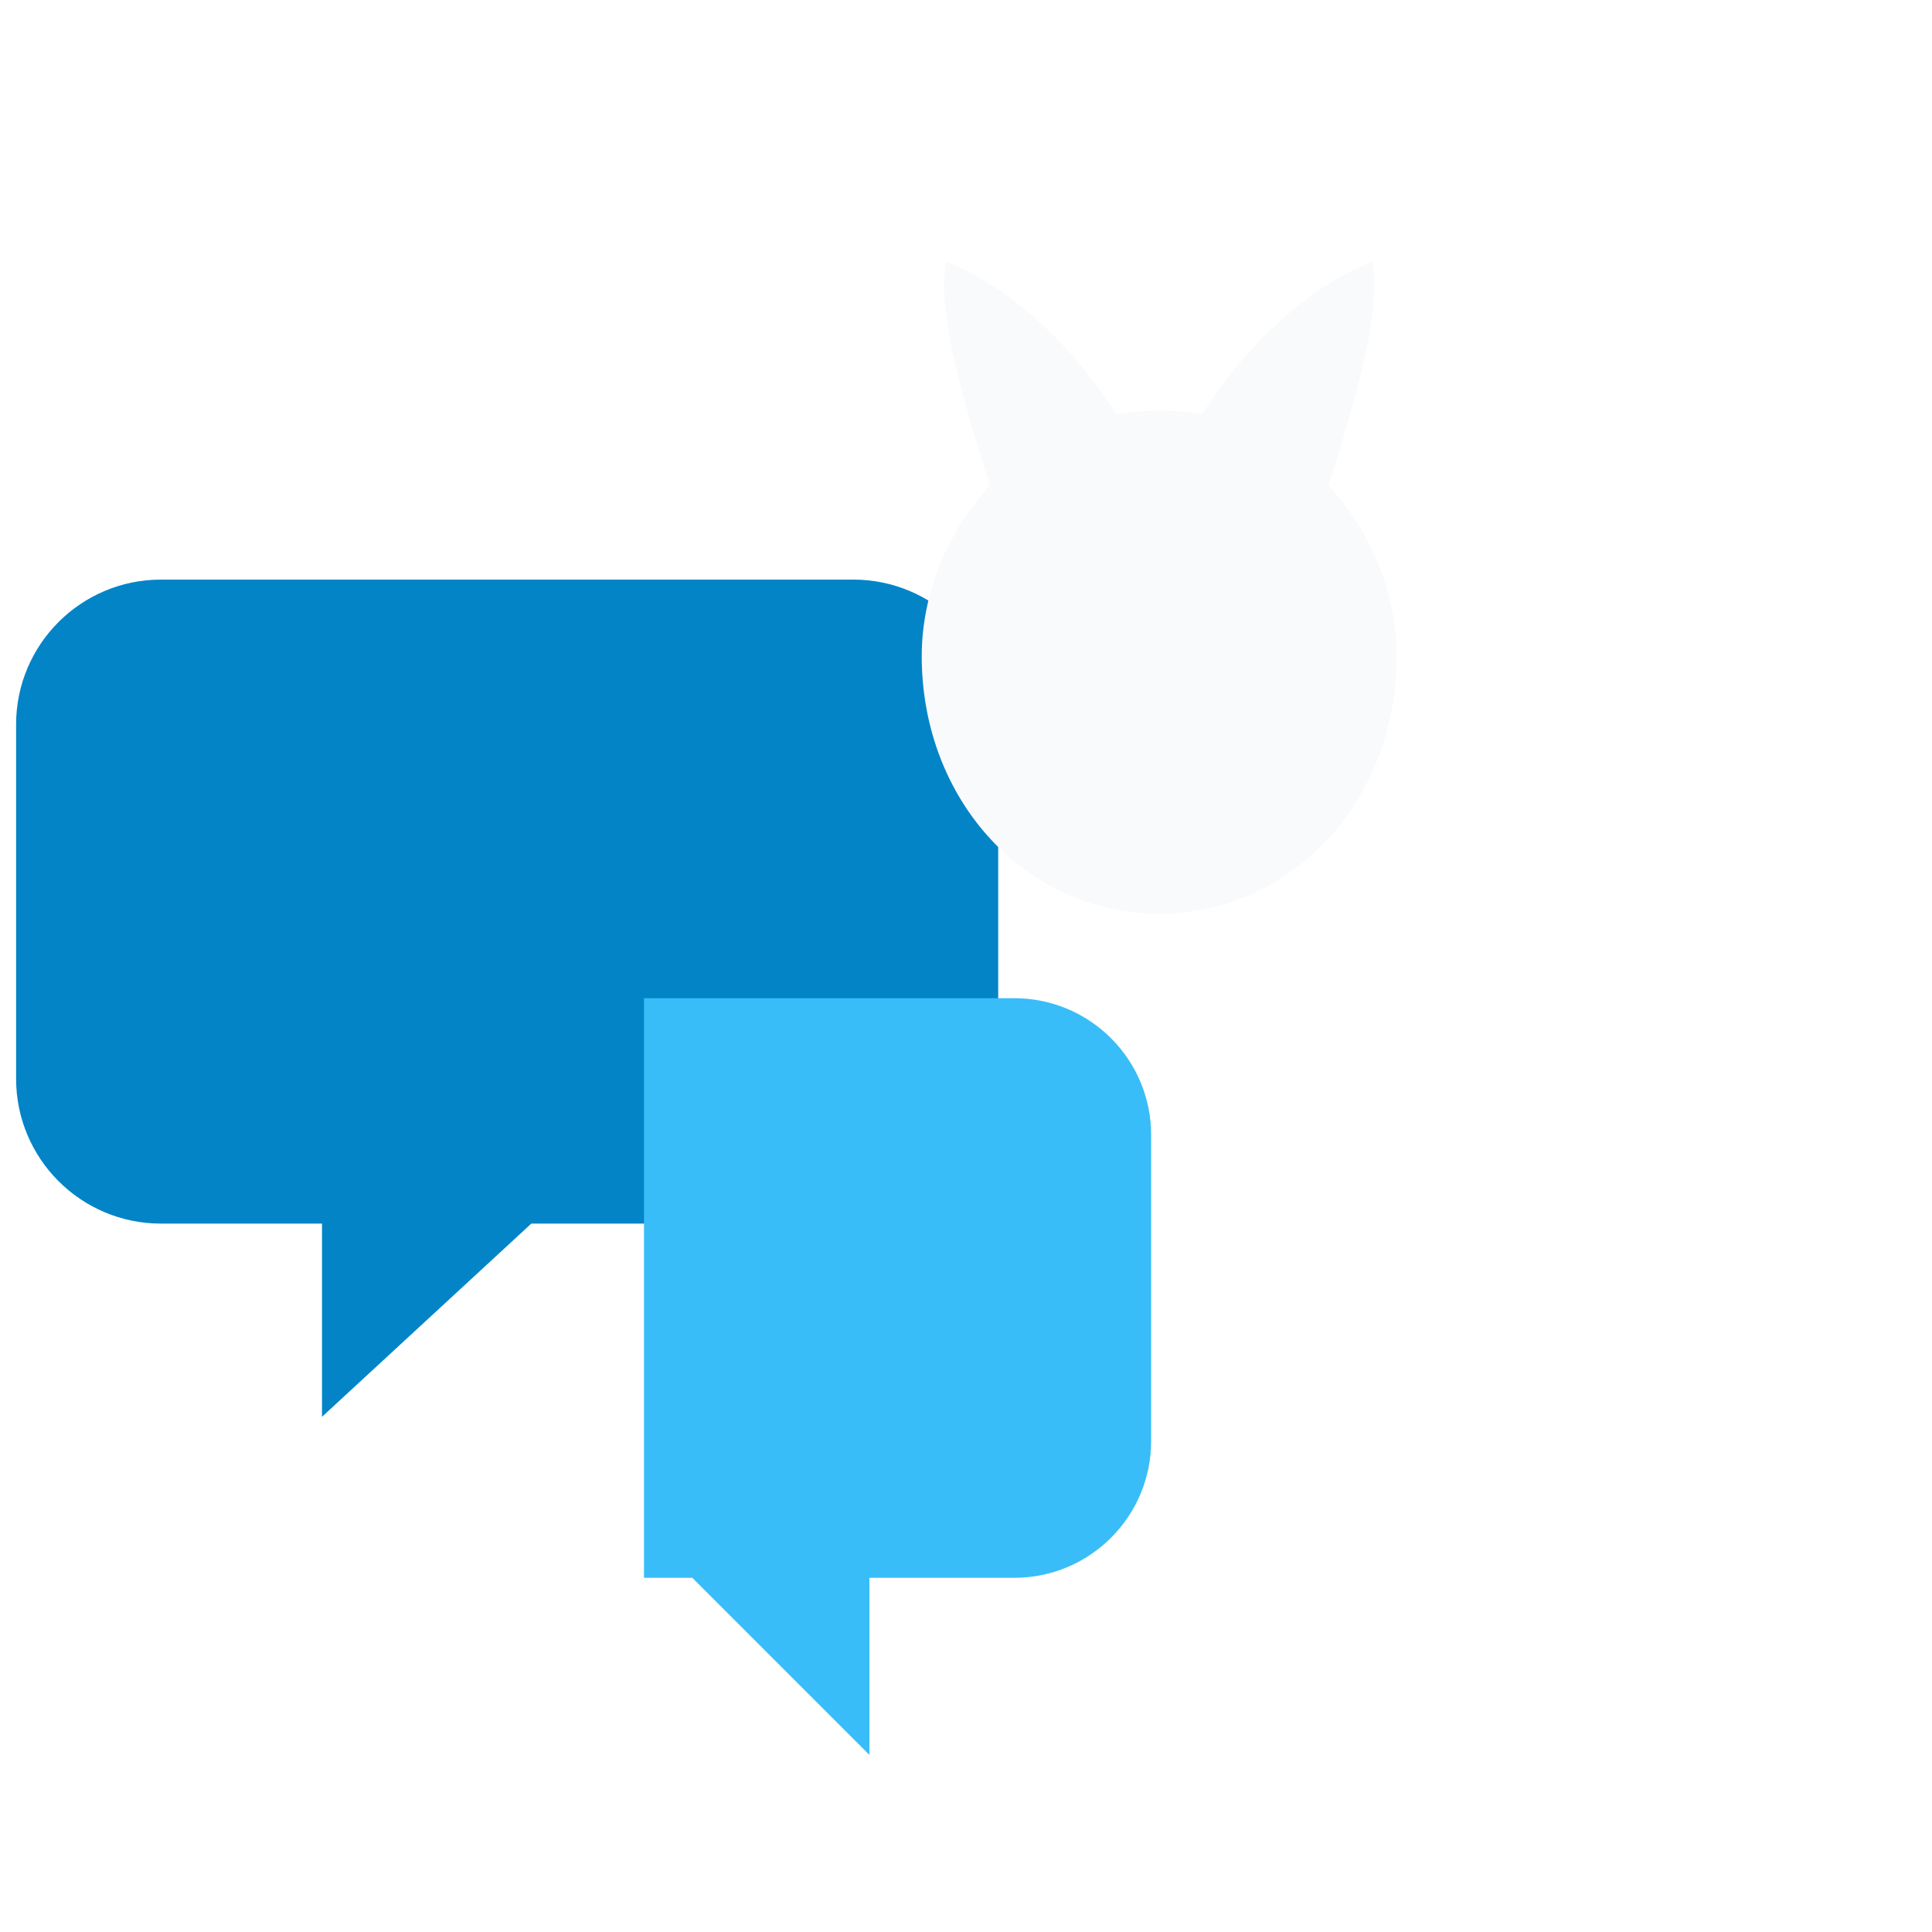
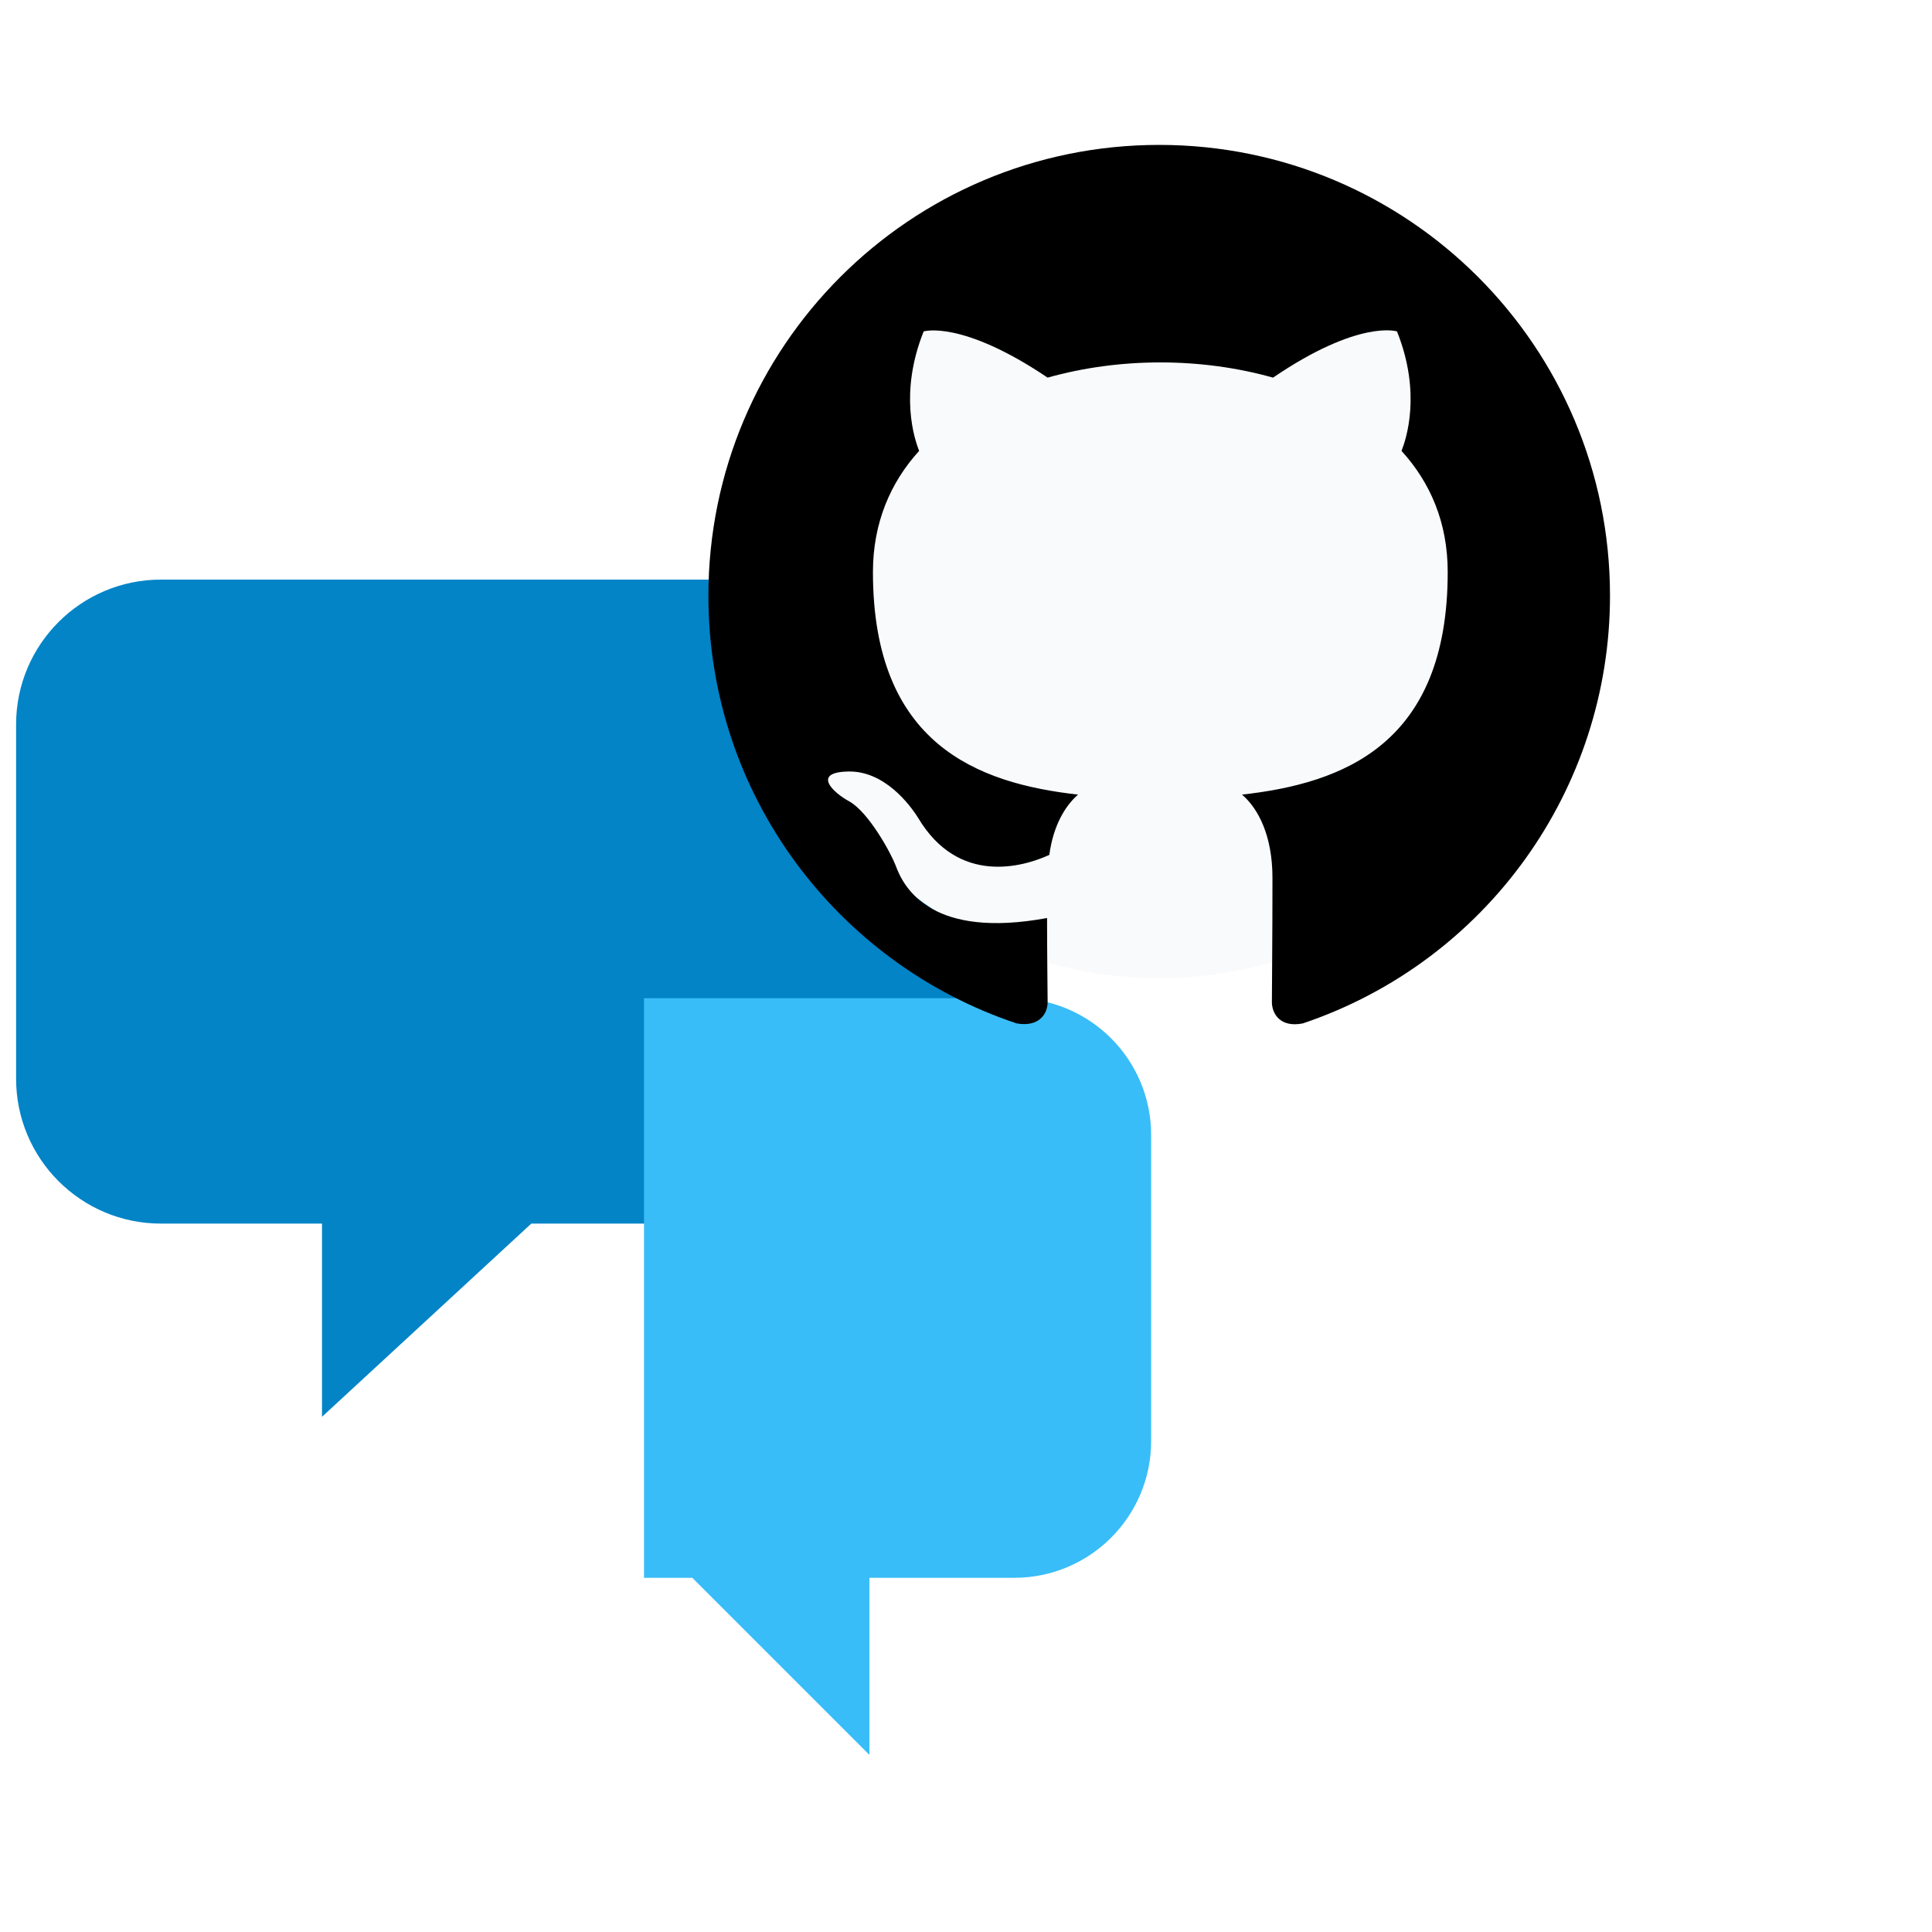
<svg xmlns="http://www.w3.org/2000/svg" viewBox="0 0 24 24" width="24" height="24">
  <g transform="translate(1.2 6.2)">
    <g transform="translate(-1.8 -2.6)">
      <path d="M2.6 3.6h8.6a1.8 1.8 0 0 1 1.8 1.8v4.4a1.8 1.8 0 0 1-1.8 1.8H7.2l-2.6 2.4v-2.4H2.6A1.8 1.8 0 0 1 .8 9.8V5.4a1.8 1.8 0 0 1 1.8-1.8Z" fill="#0284c7" />
      <path d="M8.6 8.8h4.6a1.7 1.7 0 0 1 1.7 1.7v3.8a1.7 1.7 0 0 1-1.7 1.7h-1.8v2.2l-2.2-2.2H8.6Z" fill="#38bdf8" />
    </g>
  </g>
  <g transform="translate(8.8 1.8)">
-     <g fill="#f8fafc">
-       <path d="M5.6 3.3C3.85 3.3 2.65 4.85 2.65 6.35C2.65 8.15 3.95 9.55 5.6 9.55C7.25 9.55 8.55 8.15 8.55 6.35C8.55 4.85 7.35 3.3 5.6 3.3Z" />
-       <path d="M3.55 4.4C3.1 3.0 2.85 2.05 2.95 1.45C3.85 1.8 4.75 2.7 5.3 3.75C4.6 3.9 4.0 4.15 3.55 4.4Z" />
-       <path d="M5.9 3.75C6.45 2.7 7.35 1.8 8.25 1.45C8.35 2.05 8.1 3.0 7.65 4.4C7.2 4.15 6.6 3.9 5.9 3.75Z" />
-     </g>
+     <circle cx="5.6" cy="5.3" r="5.05" fill="#f8fafc" />
+     <path d="M8 0C3.58 0 0 3.58 0 8c0 3.54 2.29 6.53 5.47 7.59.4.07.55-.17.55-.38 0-.19-.01-.82-.01-1.49-2.01.37-2.53-.49-2.69-.94-.09-.23-.48-.94-.82-1.13-.28-.15-.68-.52-.01-.53.63-.01 1.08.58 1.23.82.72 1.21 1.87.87 2.33.66.07-.52.28-.87.51-1.07-1.78-.2-3.64-.89-3.64-3.95 0-.87.31-1.59.82-2.15-.08-.2-.36-1.02.08-2.12 0 0 .67-.21 2.2.82.64-.18 1.32-.27 2-.27s1.36.09 2 .27c1.53-1.04 2.2-.82 2.2-.82.44 1.1.16 1.92.08 2.12.51.56.82 1.27.82 2.15 0 3.07-1.87 3.75-3.65 3.95.29.25.54.73.54 1.48 0 1.07-.01 1.93-.01 2.2 0 .21.15.46.55.38A8.01 8.01 0 0 0 16 8c0-4.42-3.58-8-8-8" transform="scale(0.7)" fill="#000" />
  </g>
</svg>
